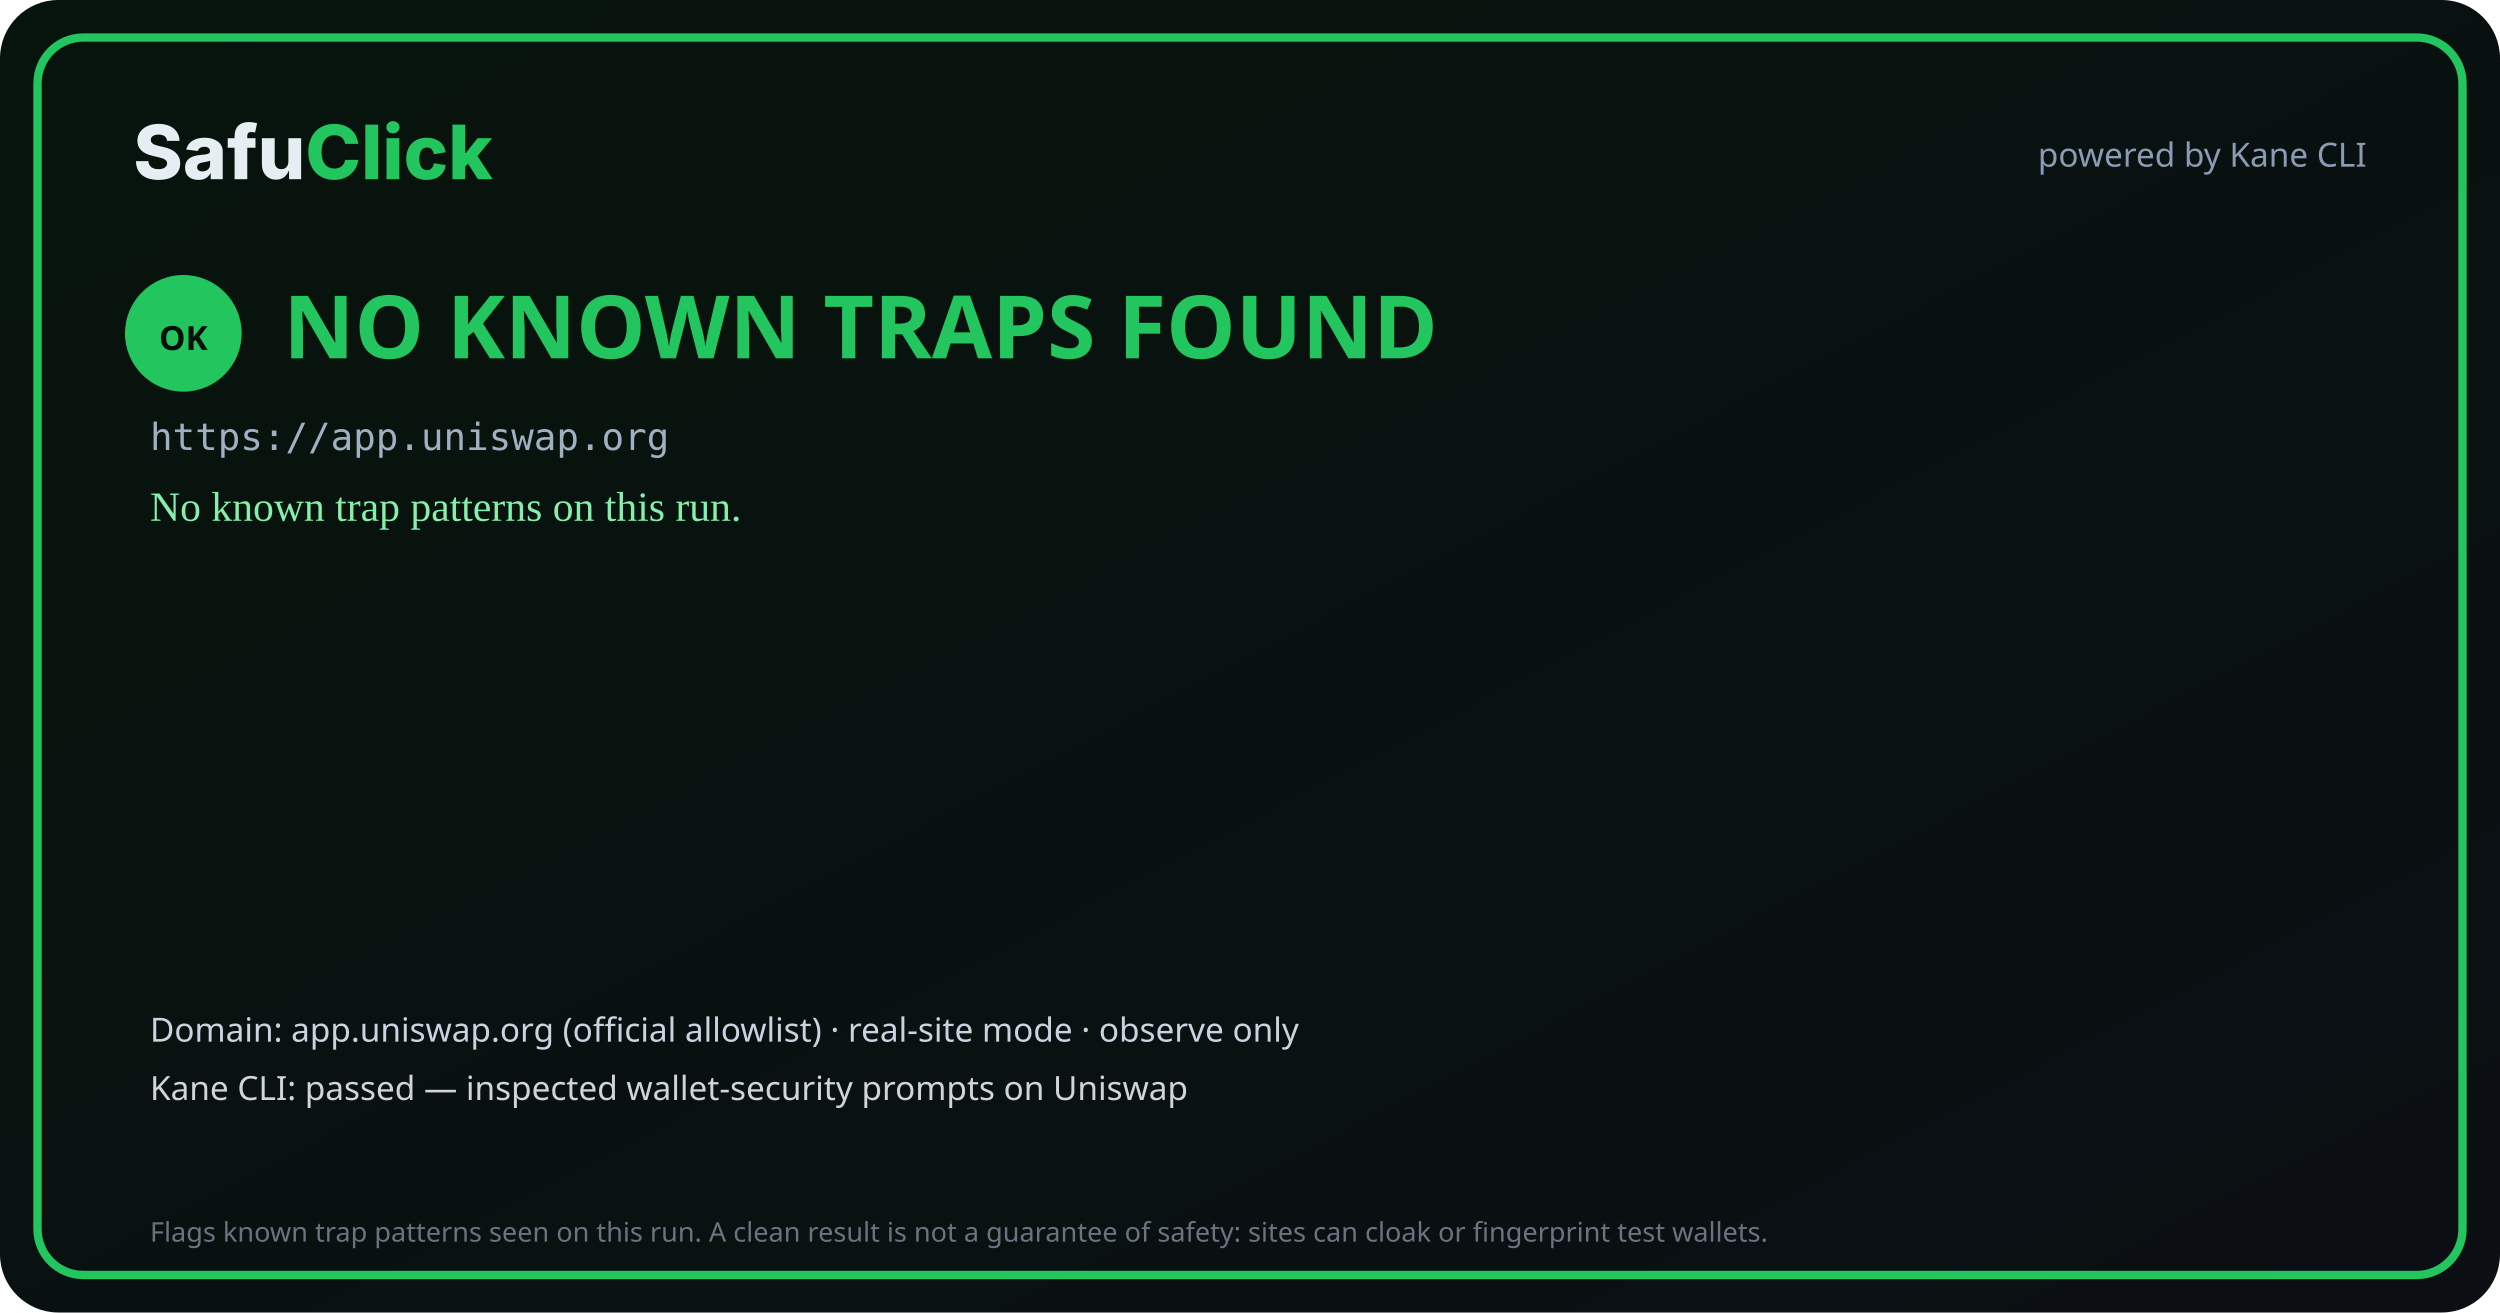
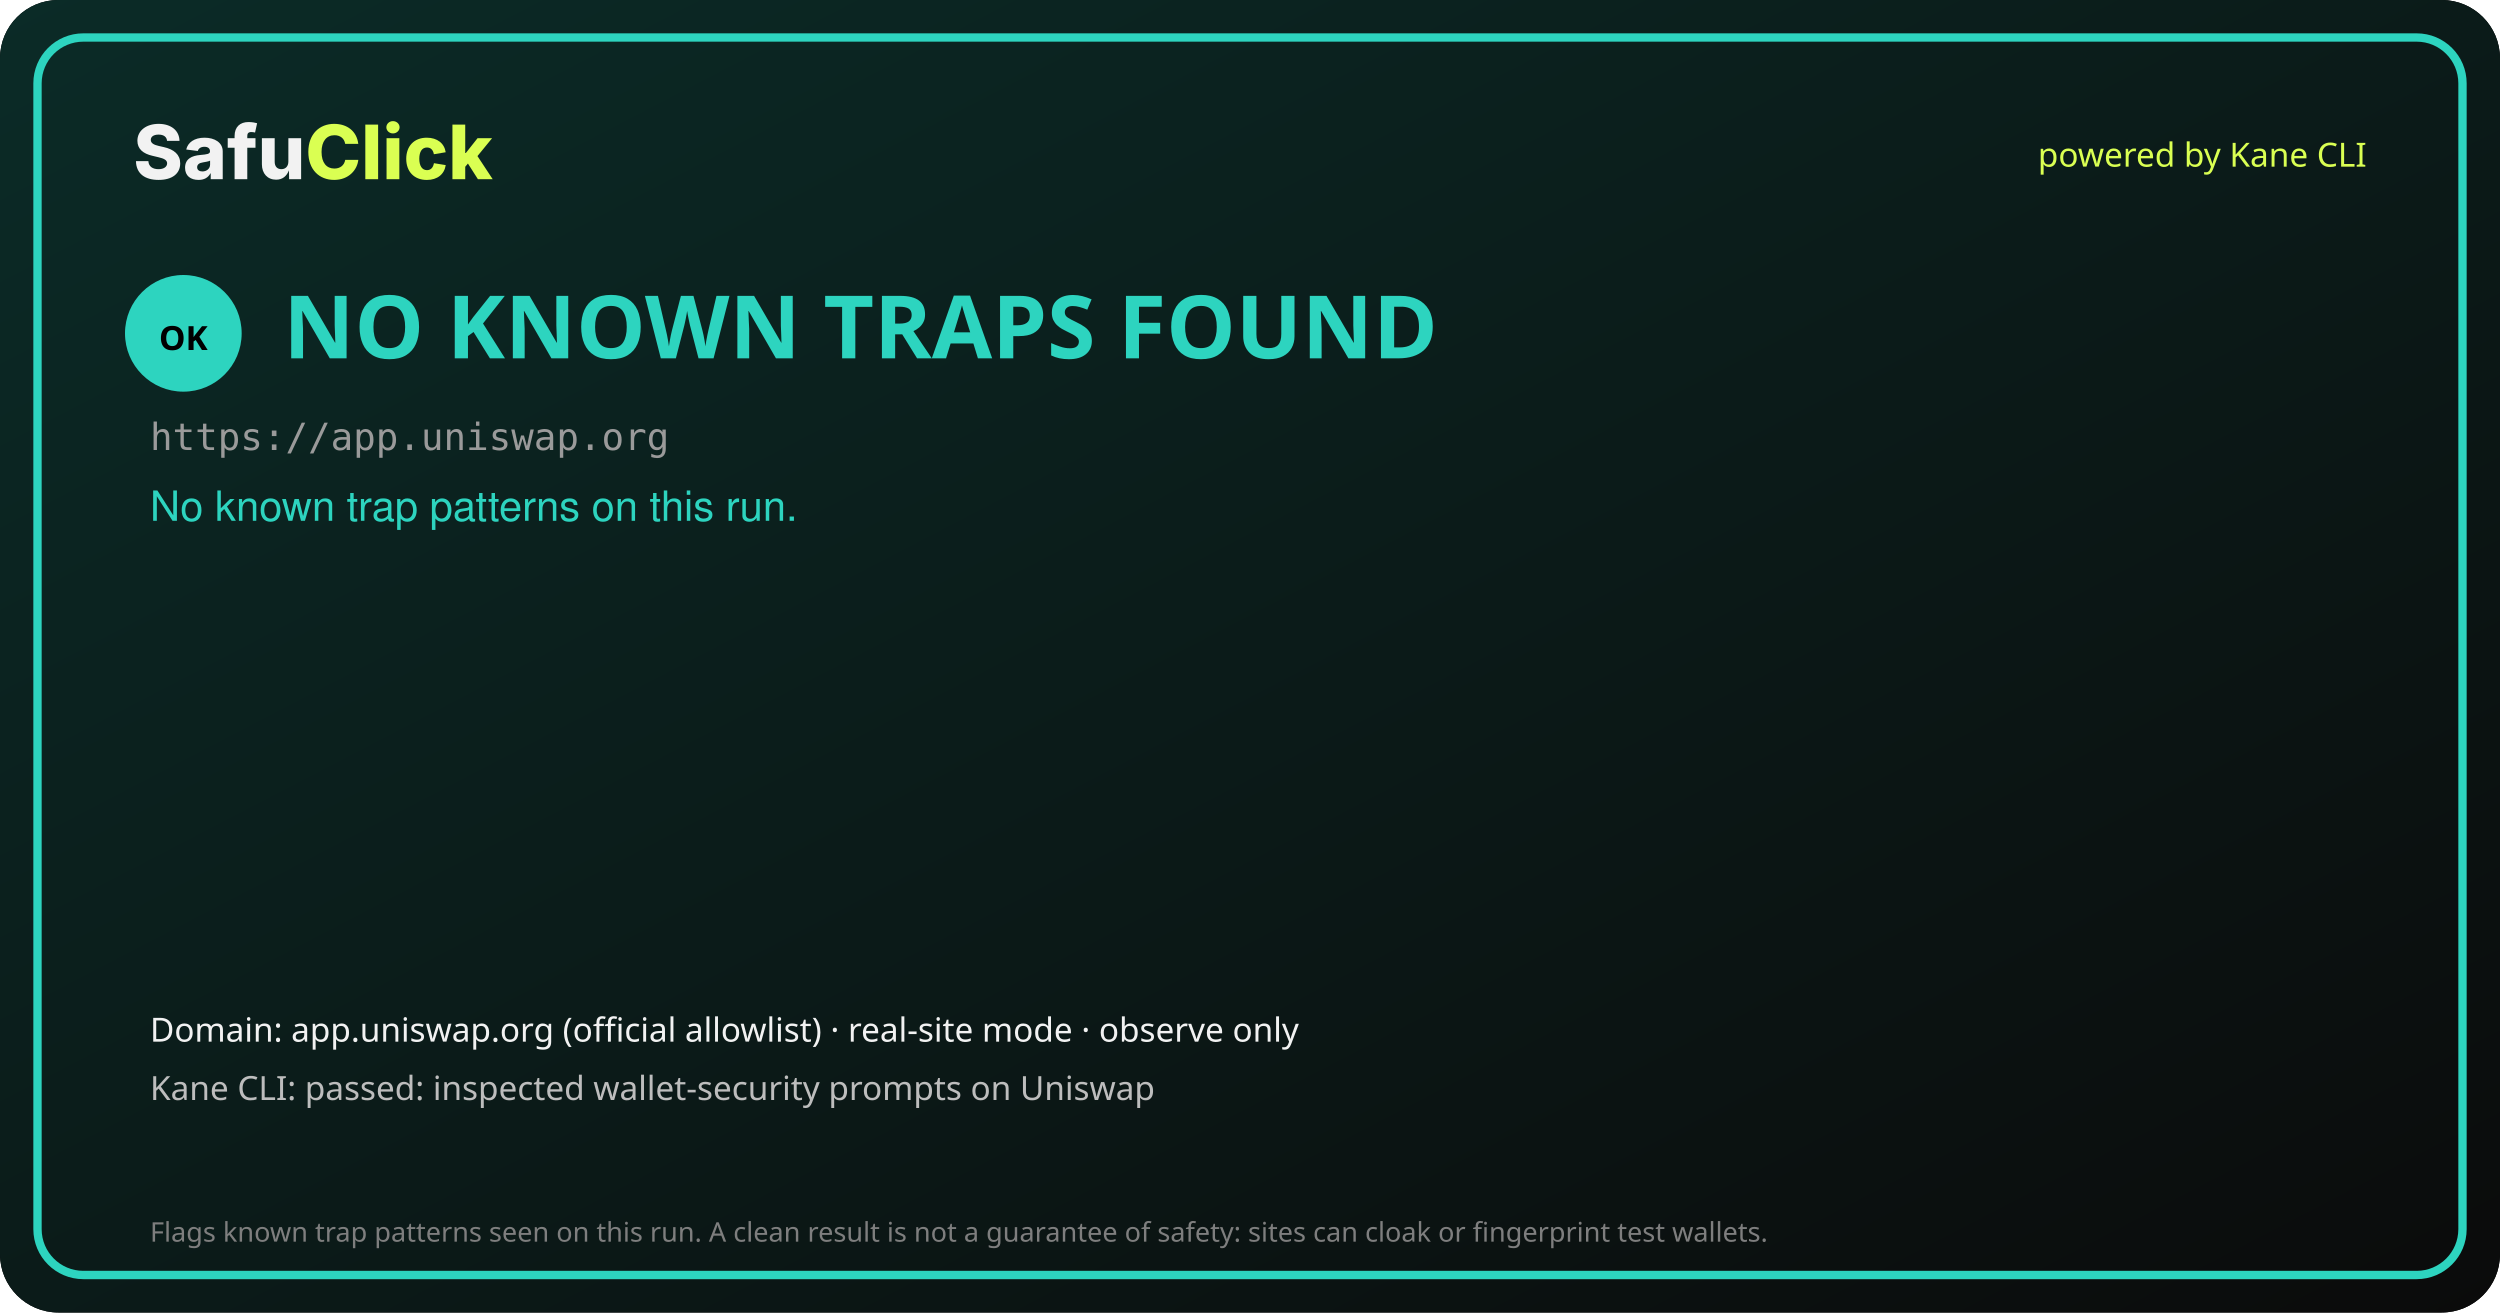
- <svg xmlns="http://www.w3.org/2000/svg" width="1200" height="630" viewBox="0 0 1200 630">
+ <svg xmlns="http://www.w3.org/2000/svg" width="1200" height="630" viewBox="0 0 1200 630" font-family="Inter Tight, ui-sans-serif, system-ui, -apple-system, Segoe UI, Helvetica, Arial, sans-serif">
  <defs>
    <linearGradient id="bg" x1="0" y1="0" x2="1" y2="1">
-       <stop offset="0%" stop-color="#07140c" />
-       <stop offset="100%" stop-color="#0b0f14" />
+       <stop offset="0%" stop-color="#0B2B27" />
+       <stop offset="100%" stop-color="#0B0B0B" />
    </linearGradient>
  </defs>
+   <rect width="1200" height="630" rx="28" fill="#000000" />
  <rect width="1200" height="630" rx="28" fill="url(#bg)" />
-   <rect x="18" y="18" width="1164" height="594" rx="22" fill="none" stroke="#22c55e" stroke-width="4" />
-   <text x="64" y="86" font-family="ui-sans-serif, system-ui, -apple-system, sans-serif" font-size="36" font-weight="800" fill="#e6edf3">Safu<tspan fill="#22c55e">Click</tspan>
+   <rect x="18" y="18" width="1164" height="594" rx="22" fill="none" stroke="#2DD4BF" stroke-width="4" />
+   <text x="64" y="86" font-family="ui-sans-serif, system-ui, -apple-system, sans-serif" font-size="36" font-weight="800" fill="#F2F2F2">Safu<tspan fill="#DAFF52">Click</tspan>
  </text>
-   <text x="1136" y="80" text-anchor="end" font-family="ui-sans-serif, system-ui, sans-serif" font-size="16" fill="#8b9bb4">powered by Kane CLI</text>
-   <circle cx="88" cy="160" r="28" fill="#22c55e" />
-   <text x="88" y="168" text-anchor="middle" font-family="ui-sans-serif, system-ui, sans-serif" font-size="16" font-weight="800" fill="#04110a">OK</text>
-   <text x="136" y="172" font-family="ui-sans-serif, system-ui, sans-serif" font-size="42" font-weight="900" fill="#22c55e">NO KNOWN TRAPS FOUND</text>
-   <text x="72" y="216" font-family="ui-monospace, SFMono-Regular, Menlo, monospace" font-size="18" fill="#9fb0c3">https://app.uniswap.org</text>
-   <text x="72" y="250" font-size="20" fill="#86efac">No known trap patterns on this run.</text>
-   <text x="72" y="500" font-family="ui-sans-serif, system-ui, sans-serif" font-size="16" fill="#c9d4e0">Domain: app.uniswap.org (official allowlist)  ·  real-site mode · observe only</text>
-   <text x="72" y="528" font-family="ui-sans-serif, system-ui, sans-serif" font-size="16" fill="#d1d5db">Kane CLI: passed — inspected wallet-security prompts on Uniswap</text>
-   <text x="72" y="596" font-family="ui-sans-serif, system-ui, sans-serif" font-size="13" fill="#6b7280">Flags known trap patterns seen on this run. A clean result is not a guarantee of safety: sites can cloak or fingerprint test wallets.</text>
+   <text x="1136" y="80" text-anchor="end" font-family="ui-sans-serif, system-ui, sans-serif" font-size="16" fill="#DAFF52">powered by Kane CLI</text>
+   <circle cx="88" cy="160" r="28" fill="#2DD4BF" />
+   <text x="88" y="168" text-anchor="middle" font-family="ui-sans-serif, system-ui, sans-serif" font-size="16" font-weight="800" fill="#000000">OK</text>
+   <text x="136" y="172" font-family="ui-sans-serif, system-ui, sans-serif" font-size="42" font-weight="900" fill="#2DD4BF">NO KNOWN TRAPS FOUND</text>
+   <text x="72" y="216" font-family="IBM Plex Mono, ui-monospace, SFMono-Regular, Menlo, monospace" font-size="18" fill="#9A9A9A">https://app.uniswap.org</text>
+   <text x="72" y="250" font-size="20" fill="#2DD4BF">No known trap patterns on this run.</text>
+   <text x="72" y="500" font-family="ui-sans-serif, system-ui, sans-serif" font-size="16" fill="#F2F2F2">Domain: app.uniswap.org (official allowlist)  ·  real-site mode · observe only</text>
+   <text x="72" y="528" font-family="ui-sans-serif, system-ui, sans-serif" font-size="16" fill="#BDBDBD">Kane CLI: passed: inspected wallet-security prompts on Uniswap</text>
+   <text x="72" y="596" font-family="ui-sans-serif, system-ui, sans-serif" font-size="13" fill="#7E7E7E">Flags known trap patterns seen on this run. A clean result is not a guarantee of safety: sites can cloak or fingerprint test wallets.</text>
</svg>
